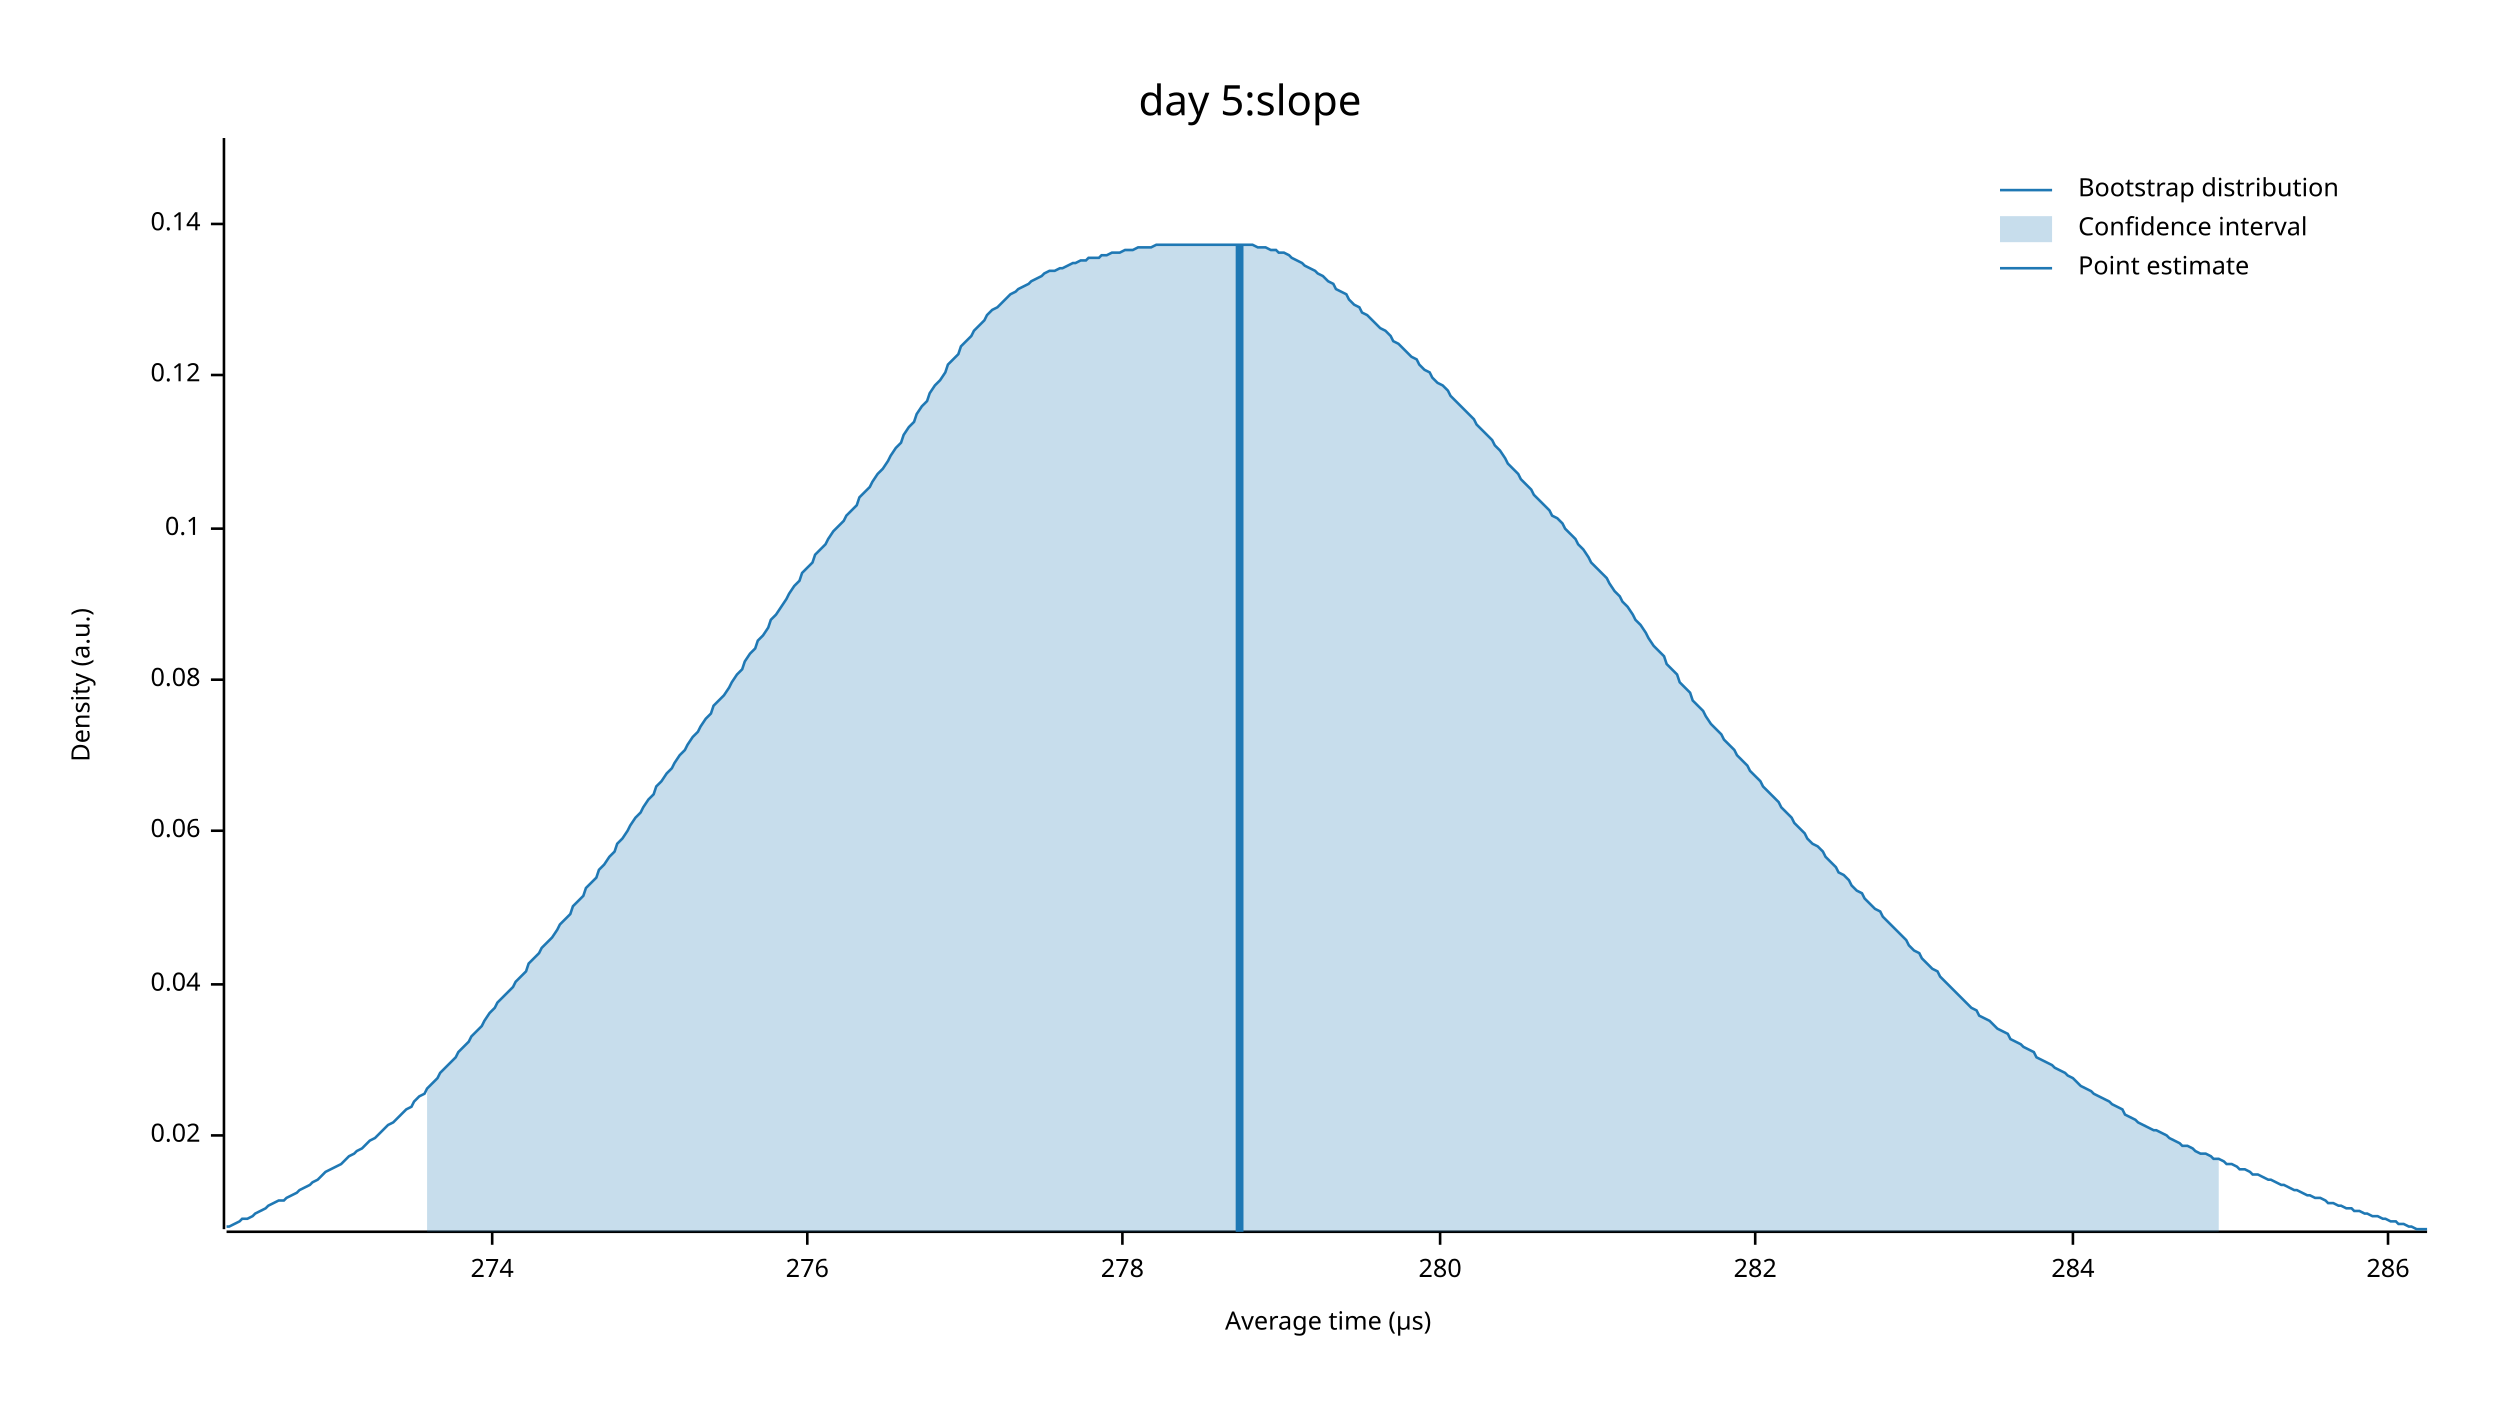
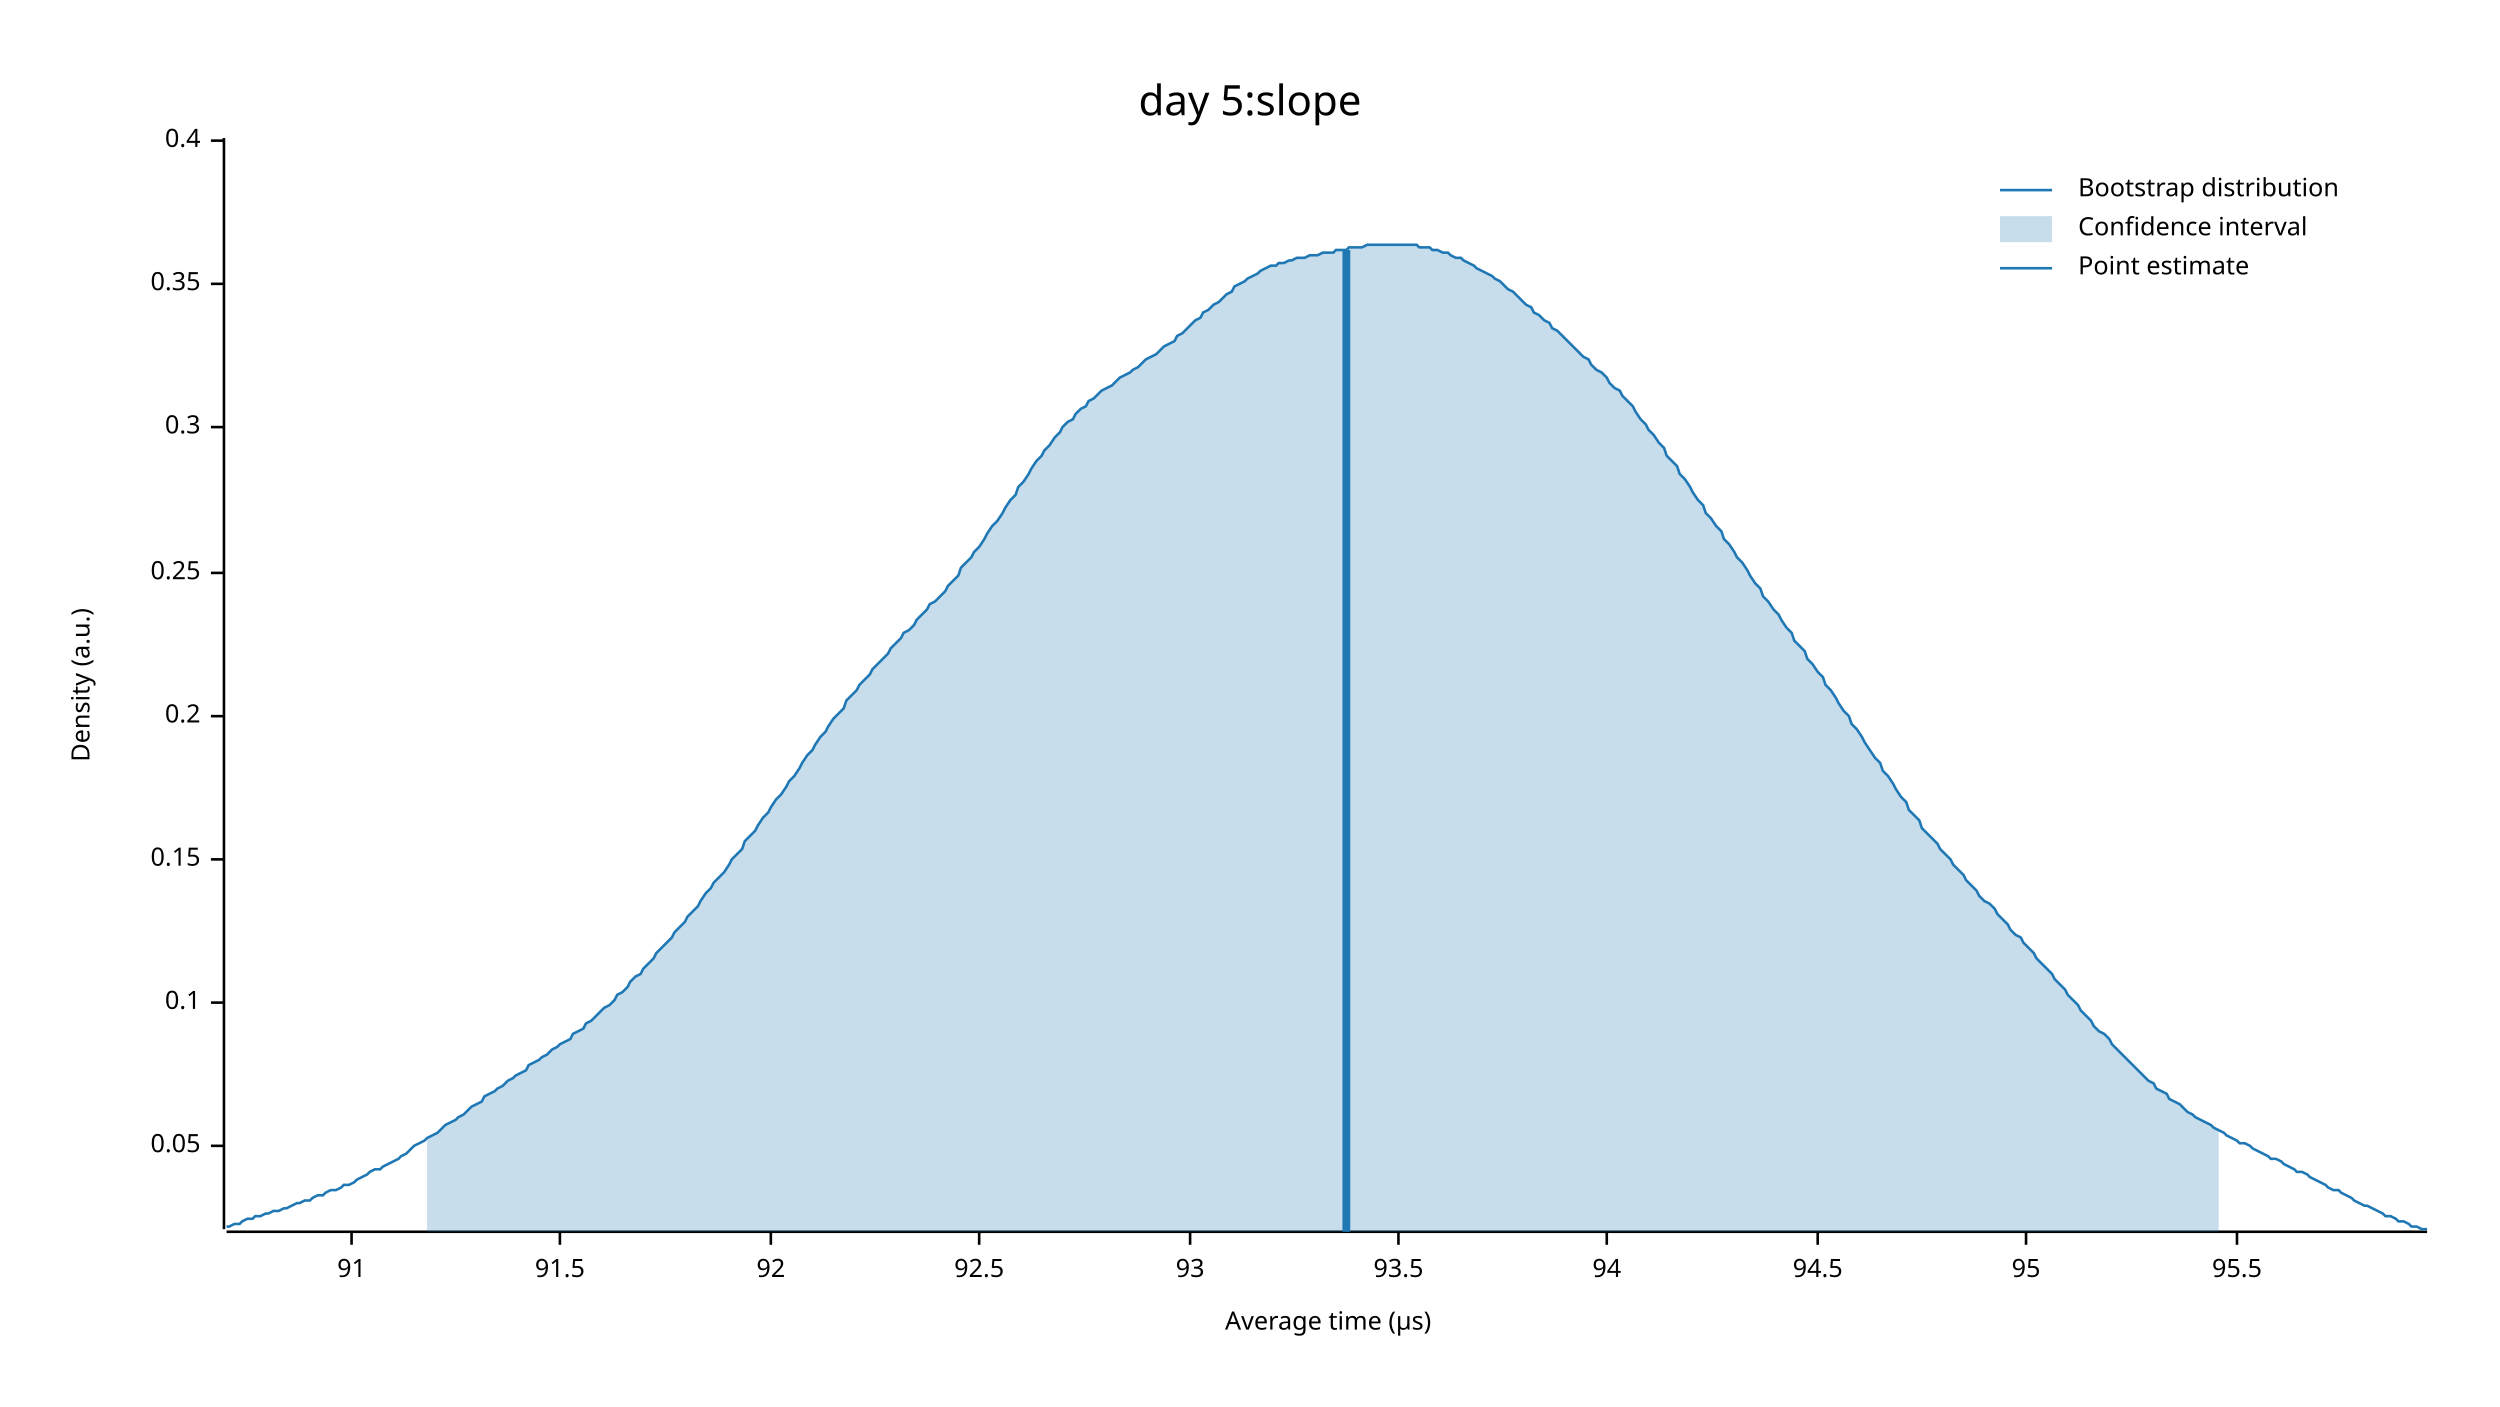
<svg xmlns="http://www.w3.org/2000/svg" width="960" height="540" viewBox="0 0 960 540">
  <text x="480" y="32" dy="0.76em" text-anchor="middle" font-family="sans-serif" font-size="16.129" opacity="1" fill="#000000">
day 5:slope
</text>
  <text x="27" y="263" dy="0.76em" text-anchor="middle" font-family="sans-serif" font-size="9.677" opacity="1" fill="#000000" transform="rotate(270, 27, 263)">
Density (a.u.)
</text>
  <text x="510" y="513" dy="-0.5ex" text-anchor="middle" font-family="sans-serif" font-size="9.677" opacity="1" fill="#000000">
Average time (µs)
</text>
  <polyline fill="none" opacity="1" stroke="#000000" stroke-width="1" points="86,53 86,472 " />
-   <text x="77" y="436" dy="0.5ex" text-anchor="end" font-family="sans-serif" font-size="9.677" opacity="1" fill="#000000">
- 0.02
+   <text x="77" y="440" dy="0.5ex" text-anchor="end" font-family="sans-serif" font-size="9.677" opacity="1" fill="#000000">
+ 0.05
</text>
-   <polyline fill="none" opacity="1" stroke="#000000" stroke-width="1" points="81,436 86,436 " />
-   <text x="77" y="378" dy="0.5ex" text-anchor="end" font-family="sans-serif" font-size="9.677" opacity="1" fill="#000000">
- 0.04
- </text>
-   <polyline fill="none" opacity="1" stroke="#000000" stroke-width="1" points="81,378 86,378 " />
-   <text x="77" y="319" dy="0.5ex" text-anchor="end" font-family="sans-serif" font-size="9.677" opacity="1" fill="#000000">
- 0.06
- </text>
-   <polyline fill="none" opacity="1" stroke="#000000" stroke-width="1" points="81,319 86,319 " />
-   <text x="77" y="261" dy="0.5ex" text-anchor="end" font-family="sans-serif" font-size="9.677" opacity="1" fill="#000000">
- 0.08
- </text>
-   <polyline fill="none" opacity="1" stroke="#000000" stroke-width="1" points="81,261 86,261 " />
-   <text x="77" y="203" dy="0.5ex" text-anchor="end" font-family="sans-serif" font-size="9.677" opacity="1" fill="#000000">
+   <polyline fill="none" opacity="1" stroke="#000000" stroke-width="1" points="81,440 86,440 " />
+   <text x="77" y="385" dy="0.5ex" text-anchor="end" font-family="sans-serif" font-size="9.677" opacity="1" fill="#000000">
0.1
</text>
-   <polyline fill="none" opacity="1" stroke="#000000" stroke-width="1" points="81,203 86,203 " />
-   <text x="77" y="144" dy="0.5ex" text-anchor="end" font-family="sans-serif" font-size="9.677" opacity="1" fill="#000000">
- 0.12
+   <polyline fill="none" opacity="1" stroke="#000000" stroke-width="1" points="81,385 86,385 " />
+   <text x="77" y="330" dy="0.5ex" text-anchor="end" font-family="sans-serif" font-size="9.677" opacity="1" fill="#000000">
+ 0.15
</text>
-   <polyline fill="none" opacity="1" stroke="#000000" stroke-width="1" points="81,144 86,144 " />
-   <text x="77" y="86" dy="0.5ex" text-anchor="end" font-family="sans-serif" font-size="9.677" opacity="1" fill="#000000">
- 0.14
+   <polyline fill="none" opacity="1" stroke="#000000" stroke-width="1" points="81,330 86,330 " />
+   <text x="77" y="275" dy="0.5ex" text-anchor="end" font-family="sans-serif" font-size="9.677" opacity="1" fill="#000000">
+ 0.2
</text>
-   <polyline fill="none" opacity="1" stroke="#000000" stroke-width="1" points="81,86 86,86 " />
+   <polyline fill="none" opacity="1" stroke="#000000" stroke-width="1" points="81,275 86,275 " />
+   <text x="77" y="220" dy="0.5ex" text-anchor="end" font-family="sans-serif" font-size="9.677" opacity="1" fill="#000000">
+ 0.25
+ </text>
+   <polyline fill="none" opacity="1" stroke="#000000" stroke-width="1" points="81,220 86,220 " />
+   <text x="77" y="164" dy="0.5ex" text-anchor="end" font-family="sans-serif" font-size="9.677" opacity="1" fill="#000000">
+ 0.3
+ </text>
+   <polyline fill="none" opacity="1" stroke="#000000" stroke-width="1" points="81,164 86,164 " />
+   <text x="77" y="109" dy="0.5ex" text-anchor="end" font-family="sans-serif" font-size="9.677" opacity="1" fill="#000000">
+ 0.35
+ </text>
+   <polyline fill="none" opacity="1" stroke="#000000" stroke-width="1" points="81,109 86,109 " />
+   <text x="77" y="54" dy="0.5ex" text-anchor="end" font-family="sans-serif" font-size="9.677" opacity="1" fill="#000000">
+ 0.4
+ </text>
+   <polyline fill="none" opacity="1" stroke="#000000" stroke-width="1" points="81,54 86,54 " />
  <polyline fill="none" opacity="1" stroke="#000000" stroke-width="1" points="87,473 932,473 " />
-   <text x="189" y="483" dy="0.76em" text-anchor="middle" font-family="sans-serif" font-size="9.677" opacity="1" fill="#000000">
- 274
+   <text x="135" y="483" dy="0.76em" text-anchor="middle" font-family="sans-serif" font-size="9.677" opacity="1" fill="#000000">
+ 91
</text>
-   <polyline fill="none" opacity="1" stroke="#000000" stroke-width="1" points="189,473 189,478 " />
-   <text x="310" y="483" dy="0.76em" text-anchor="middle" font-family="sans-serif" font-size="9.677" opacity="1" fill="#000000">
- 276
+   <polyline fill="none" opacity="1" stroke="#000000" stroke-width="1" points="135,473 135,478 " />
+   <text x="215" y="483" dy="0.76em" text-anchor="middle" font-family="sans-serif" font-size="9.677" opacity="1" fill="#000000">
+ 91.5
</text>
-   <polyline fill="none" opacity="1" stroke="#000000" stroke-width="1" points="310,473 310,478 " />
-   <text x="431" y="483" dy="0.76em" text-anchor="middle" font-family="sans-serif" font-size="9.677" opacity="1" fill="#000000">
- 278
+   <polyline fill="none" opacity="1" stroke="#000000" stroke-width="1" points="215,473 215,478 " />
+   <text x="296" y="483" dy="0.76em" text-anchor="middle" font-family="sans-serif" font-size="9.677" opacity="1" fill="#000000">
+ 92
</text>
-   <polyline fill="none" opacity="1" stroke="#000000" stroke-width="1" points="431,473 431,478 " />
-   <text x="553" y="483" dy="0.76em" text-anchor="middle" font-family="sans-serif" font-size="9.677" opacity="1" fill="#000000">
- 280
+   <polyline fill="none" opacity="1" stroke="#000000" stroke-width="1" points="296,473 296,478 " />
+   <text x="376" y="483" dy="0.76em" text-anchor="middle" font-family="sans-serif" font-size="9.677" opacity="1" fill="#000000">
+ 92.5
</text>
-   <polyline fill="none" opacity="1" stroke="#000000" stroke-width="1" points="553,473 553,478 " />
-   <text x="674" y="483" dy="0.76em" text-anchor="middle" font-family="sans-serif" font-size="9.677" opacity="1" fill="#000000">
- 282
+   <polyline fill="none" opacity="1" stroke="#000000" stroke-width="1" points="376,473 376,478 " />
+   <text x="457" y="483" dy="0.76em" text-anchor="middle" font-family="sans-serif" font-size="9.677" opacity="1" fill="#000000">
+ 93
</text>
-   <polyline fill="none" opacity="1" stroke="#000000" stroke-width="1" points="674,473 674,478 " />
-   <text x="796" y="483" dy="0.76em" text-anchor="middle" font-family="sans-serif" font-size="9.677" opacity="1" fill="#000000">
- 284
+   <polyline fill="none" opacity="1" stroke="#000000" stroke-width="1" points="457,473 457,478 " />
+   <text x="537" y="483" dy="0.76em" text-anchor="middle" font-family="sans-serif" font-size="9.677" opacity="1" fill="#000000">
+ 93.5
</text>
-   <polyline fill="none" opacity="1" stroke="#000000" stroke-width="1" points="796,473 796,478 " />
-   <text x="917" y="483" dy="0.76em" text-anchor="middle" font-family="sans-serif" font-size="9.677" opacity="1" fill="#000000">
- 286
+   <polyline fill="none" opacity="1" stroke="#000000" stroke-width="1" points="537,473 537,478 " />
+   <text x="617" y="483" dy="0.76em" text-anchor="middle" font-family="sans-serif" font-size="9.677" opacity="1" fill="#000000">
+ 94
</text>
-   <polyline fill="none" opacity="1" stroke="#000000" stroke-width="1" points="917,473 917,478 " />
-   <polyline fill="none" opacity="1" stroke="#1F78B4" stroke-width="1" points="87,471 88,471 90,470 92,469 93,468 95,468 97,467 98,466 100,465 102,464 103,463 105,462 107,461 109,461 110,460 112,459 114,458 115,457 117,456 119,455 120,454 122,453 124,451 125,450 127,449 129,448 131,447 132,446 134,444 136,443 137,442 139,441 141,439 142,438 144,437 146,435 147,434 149,432 151,431 153,429 154,428 156,426 158,425 159,423 161,421 163,420 164,418 166,416 168,414 169,412 171,410 173,408 175,406 176,404 178,402 180,400 181,398 183,396 185,394 186,392 188,389 190,387 191,385 193,383 195,381 197,379 198,377 200,375 202,373 203,370 205,368 207,366 208,364 210,362 212,360 214,357 215,355 217,353 219,351 220,348 222,346 224,344 225,341 227,339 229,337 230,334 232,332 234,329 236,327 237,324 239,322 241,319 242,317 244,314 246,312 247,310 249,307 251,305 252,302 254,300 256,297 258,295 259,293 261,290 263,288 264,286 266,283 268,281 269,279 271,276 273,274 274,271 276,269 278,267 280,264 281,262 283,259 285,257 286,254 288,251 290,249 291,246 293,244 295,241 296,238 298,236 300,233 302,230 303,228 305,225 307,223 308,220 310,218 312,216 313,213 315,211 317,209 318,207 320,204 322,202 324,200 325,198 327,196 329,194 330,191 332,189 334,187 335,185 337,182 339,180 341,177 342,175 344,172 346,170 347,167 349,164 351,162 352,159 354,156 356,154 357,151 359,148 361,146 363,143 364,140 366,138 368,136 369,133 371,131 373,129 374,127 376,125 378,123 379,121 381,119 383,118 385,116 386,115 388,113 390,112 391,111 393,110 395,109 396,108 398,107 400,106 401,105 403,104 405,104 407,103 408,103 410,102 412,101 413,101 415,100 417,100 418,99 420,99 422,99 423,98 425,98 427,97 429,97 430,97 432,96 434,96 435,96 437,95 439,95 440,95 442,95 444,94 445,94 447,94 449,94 451,94 452,94 454,94 456,94 457,94 459,94 461,94 462,94 464,94 466,94 468,94 469,94 471,94 473,94 474,94 476,94 478,94 479,94 481,94 483,95 484,95 486,95 488,96 490,96 491,97 493,97 495,98 496,99 498,100 500,101 501,102 503,103 505,104 506,105 508,106 510,108 512,109 513,111 515,112 517,113 518,115 520,117 522,118 523,120 525,121 527,123 528,124 530,126 532,127 534,129 535,131 537,132 539,134 540,135 542,137 544,138 545,140 547,142 549,143 550,145 552,147 554,148 556,150 557,152 559,154 561,156 562,157 564,159 566,161 567,163 569,165 571,167 573,169 574,171 576,173 578,176 579,178 581,180 583,182 584,184 586,186 588,188 589,190 591,192 593,194 595,196 596,198 598,199 600,201 601,203 603,205 605,207 606,209 608,211 610,214 611,216 613,218 615,220 617,222 618,224 620,227 622,229 623,231 625,233 627,236 628,238 630,240 632,243 633,245 635,248 637,250 639,252 640,255 642,257 644,259 645,262 647,264 649,266 650,269 652,271 654,273 655,275 657,278 659,280 661,282 662,284 664,286 666,288 667,290 669,292 671,294 672,296 674,298 676,300 677,302 679,304 681,306 683,308 684,310 686,312 688,314 689,316 691,318 693,320 694,322 696,324 698,325 700,327 701,329 703,331 705,333 706,335 708,336 710,338 711,340 713,342 715,343 716,345 718,347 720,349 722,350 723,352 725,354 727,356 728,357 730,359 732,361 733,363 735,365 737,366 738,368 740,370 742,372 744,373 745,375 747,377 749,379 750,380 752,382 754,384 755,385 757,387 759,388 760,390 762,391 764,392 766,394 767,395 769,396 771,397 772,399 774,400 776,401 777,402 779,403 781,404 782,406 784,407 786,408 788,409 789,410 791,411 793,412 794,413 796,414 798,416 799,417 801,418 803,419 804,420 806,421 808,422 810,423 811,424 813,425 815,426 816,428 818,429 820,430 821,431 823,432 825,433 827,434 828,434 830,435 832,436 833,437 835,438 837,439 838,440 840,440 842,441 843,442 845,443 847,443 849,444 850,445 852,445 854,446 855,447 857,447 859,448 860,449 862,449 864,450 865,451 867,451 869,452 871,453 872,453 874,454 876,455 877,455 879,456 881,457 882,457 884,458 886,459 887,459 889,460 891,460 893,461 894,462 896,462 898,463 899,463 901,464 903,464 904,465 906,465 908,466 909,466 911,467 913,467 915,468 916,468 918,469 920,469 921,470 923,470 925,471 926,471 928,472 930,472 932,472 " />
-   <polygon opacity="0.25" fill="#1F78B4" points="164,418 166,416 168,414 169,412 171,410 173,408 175,406 176,404 178,402 180,400 181,398 183,396 185,394 186,392 188,389 190,387 191,385 193,383 195,381 197,379 198,377 200,375 202,373 203,370 205,368 207,366 208,364 210,362 212,360 214,357 215,355 217,353 219,351 220,348 222,346 224,344 225,341 227,339 229,337 230,334 232,332 234,329 236,327 237,324 239,322 241,319 242,317 244,314 246,312 247,310 249,307 251,305 252,302 254,300 256,297 258,295 259,293 261,290 263,288 264,286 266,283 268,281 269,279 271,276 273,274 274,271 276,269 278,267 280,264 281,262 283,259 285,257 286,254 288,251 290,249 291,246 293,244 295,241 296,238 298,236 300,233 302,230 303,228 305,225 307,223 308,220 310,218 312,216 313,213 315,211 317,209 318,207 320,204 322,202 324,200 325,198 327,196 329,194 330,191 332,189 334,187 335,185 337,182 339,180 341,177 342,175 344,172 346,170 347,167 349,164 351,162 352,159 354,156 356,154 357,151 359,148 361,146 363,143 364,140 366,138 368,136 369,133 371,131 373,129 374,127 376,125 378,123 379,121 381,119 383,118 385,116 386,115 388,113 390,112 391,111 393,110 395,109 396,108 398,107 400,106 401,105 403,104 405,104 407,103 408,103 410,102 412,101 413,101 415,100 417,100 418,99 420,99 422,99 423,98 425,98 427,97 429,97 430,97 432,96 434,96 435,96 437,95 439,95 440,95 442,95 444,94 445,94 447,94 449,94 451,94 452,94 454,94 456,94 457,94 459,94 461,94 462,94 464,94 466,94 468,94 469,94 471,94 473,94 474,94 476,94 478,94 479,94 481,94 483,95 484,95 486,95 488,96 490,96 491,97 493,97 495,98 496,99 498,100 500,101 501,102 503,103 505,104 506,105 508,106 510,108 512,109 513,111 515,112 517,113 518,115 520,117 522,118 523,120 525,121 527,123 528,124 530,126 532,127 534,129 535,131 537,132 539,134 540,135 542,137 544,138 545,140 547,142 549,143 550,145 552,147 554,148 556,150 557,152 559,154 561,156 562,157 564,159 566,161 567,163 569,165 571,167 573,169 574,171 576,173 578,176 579,178 581,180 583,182 584,184 586,186 588,188 589,190 591,192 593,194 595,196 596,198 598,199 600,201 601,203 603,205 605,207 606,209 608,211 610,214 611,216 613,218 615,220 617,222 618,224 620,227 622,229 623,231 625,233 627,236 628,238 630,240 632,243 633,245 635,248 637,250 639,252 640,255 642,257 644,259 645,262 647,264 649,266 650,269 652,271 654,273 655,275 657,278 659,280 661,282 662,284 664,286 666,288 667,290 669,292 671,294 672,296 674,298 676,300 677,302 679,304 681,306 683,308 684,310 686,312 688,314 689,316 691,318 693,320 694,322 696,324 698,325 700,327 701,329 703,331 705,333 706,335 708,336 710,338 711,340 713,342 715,343 716,345 718,347 720,349 722,350 723,352 725,354 727,356 728,357 730,359 732,361 733,363 735,365 737,366 738,368 740,370 742,372 744,373 745,375 747,377 749,379 750,380 752,382 754,384 755,385 757,387 759,388 760,390 762,391 764,392 766,394 767,395 769,396 771,397 772,399 774,400 776,401 777,402 779,403 781,404 782,406 784,407 786,408 788,409 789,410 791,411 793,412 794,413 796,414 798,416 799,417 801,418 803,419 804,420 806,421 808,422 810,423 811,424 813,425 815,426 816,428 818,429 820,430 821,431 823,432 825,433 827,434 828,434 830,435 832,436 833,437 835,438 837,439 838,440 840,440 842,441 843,442 845,443 847,443 849,444 850,445 852,445 852,473 164,473 " />
-   <polyline fill="none" opacity="1" stroke="#1F78B4" stroke-width="3" points="476,473 476,94 " />
+   <polyline fill="none" opacity="1" stroke="#000000" stroke-width="1" points="617,473 617,478 " />
+   <text x="698" y="483" dy="0.76em" text-anchor="middle" font-family="sans-serif" font-size="9.677" opacity="1" fill="#000000">
+ 94.5
+ </text>
+   <polyline fill="none" opacity="1" stroke="#000000" stroke-width="1" points="698,473 698,478 " />
+   <text x="778" y="483" dy="0.76em" text-anchor="middle" font-family="sans-serif" font-size="9.677" opacity="1" fill="#000000">
+ 95
+ </text>
+   <polyline fill="none" opacity="1" stroke="#000000" stroke-width="1" points="778,473 778,478 " />
+   <text x="859" y="483" dy="0.76em" text-anchor="middle" font-family="sans-serif" font-size="9.677" opacity="1" fill="#000000">
+ 95.5
+ </text>
+   <polyline fill="none" opacity="1" stroke="#000000" stroke-width="1" points="859,473 859,478 " />
+   <polyline fill="none" opacity="1" stroke="#1F78B4" stroke-width="1" points="87,471 88,471 90,470 92,470 93,469 95,468 97,468 98,467 100,467 102,466 103,466 105,465 107,465 109,464 110,464 112,463 114,462 115,462 117,461 119,461 120,460 122,459 124,459 125,458 127,457 129,457 131,456 132,455 134,455 136,454 137,453 139,452 141,451 142,450 144,449 146,449 147,448 149,447 151,446 153,445 154,444 156,443 158,441 159,440 161,439 163,438 164,437 166,436 168,435 169,434 171,432 173,431 175,430 176,429 178,428 180,426 181,425 183,424 185,423 186,421 188,420 190,419 191,418 193,417 195,415 197,414 198,413 200,412 202,411 203,409 205,408 207,407 208,406 210,405 212,403 214,402 215,401 217,400 219,399 220,397 222,396 224,395 225,393 227,392 229,390 230,389 232,387 234,386 236,384 237,382 239,381 241,379 242,377 244,375 246,374 247,372 249,370 251,368 252,366 254,364 256,362 258,360 259,358 261,356 263,354 264,352 266,350 268,348 269,346 271,343 273,341 274,339 276,337 278,335 280,332 281,330 283,328 285,326 286,323 288,321 290,319 291,317 293,314 295,312 296,310 298,307 300,305 302,302 303,300 305,298 307,295 308,293 310,290 312,288 313,286 315,283 317,281 318,279 320,276 322,274 324,272 325,269 327,267 329,265 330,263 332,261 334,259 335,257 337,255 339,253 341,251 342,249 344,247 346,245 347,243 349,242 351,240 352,238 354,236 356,234 357,232 359,231 361,229 363,227 364,225 366,223 368,221 369,218 371,216 373,214 374,212 376,210 378,207 379,205 381,202 383,200 385,197 386,195 388,192 390,190 391,187 393,185 395,182 396,180 398,177 400,175 401,173 403,171 405,168 407,166 408,164 410,162 412,161 413,159 415,157 417,156 418,154 420,153 422,151 423,150 425,149 427,148 429,146 430,145 432,144 434,143 435,142 437,141 439,139 440,138 442,137 444,136 445,135 447,133 449,132 451,131 452,129 454,128 456,126 457,125 459,123 461,122 462,120 464,119 466,117 468,116 469,115 471,113 473,112 474,110 476,109 478,108 479,107 481,106 483,105 484,104 486,103 488,102 490,102 491,101 493,101 495,100 496,100 498,99 500,99 501,99 503,98 505,98 506,98 508,97 510,97 512,97 513,96 515,96 517,96 518,95 520,95 522,95 523,95 525,94 527,94 528,94 530,94 532,94 534,94 535,94 537,94 539,94 540,94 542,94 544,94 545,95 547,95 549,95 550,96 552,96 554,97 556,97 557,98 559,99 561,99 562,100 564,101 566,102 567,103 569,104 571,105 573,106 574,107 576,108 578,110 579,111 581,112 583,114 584,115 586,117 588,118 589,120 591,121 593,123 595,124 596,126 598,127 600,129 601,130 603,132 605,134 606,135 608,137 610,138 611,140 613,142 615,143 617,145 618,147 620,149 622,150 623,152 625,154 627,156 628,158 630,161 632,163 633,165 635,167 637,170 639,172 640,175 642,177 644,179 645,182 647,184 649,187 650,189 652,192 654,194 655,197 657,199 659,202 661,204 662,207 664,209 666,212 667,214 669,216 671,219 672,221 674,224 676,226 677,229 679,231 681,234 683,236 684,238 686,241 688,243 689,246 691,248 693,250 694,253 696,255 698,258 700,260 701,263 703,265 705,268 706,270 708,273 710,275 711,278 713,280 715,283 716,285 718,288 720,291 722,293 723,296 725,298 727,301 728,303 730,306 732,308 733,311 735,313 737,315 738,318 740,320 742,322 744,324 745,326 747,328 749,330 750,332 752,334 754,336 755,338 757,340 759,342 760,344 762,346 764,347 766,349 767,351 769,353 771,355 772,357 774,359 776,360 777,362 779,364 781,366 782,368 784,370 786,372 788,374 789,376 791,378 793,380 794,382 796,384 798,386 799,388 801,390 803,392 804,394 806,396 808,397 810,399 811,401 813,403 815,405 816,406 818,408 820,410 821,411 823,413 825,415 827,416 828,418 830,419 832,420 833,422 835,423 837,424 838,425 840,427 842,428 843,429 845,430 847,431 849,432 850,433 852,434 854,435 855,436 857,437 859,438 860,439 862,439 864,440 865,441 867,442 869,443 871,444 872,445 874,445 876,446 877,447 879,448 881,449 882,450 884,450 886,451 887,452 889,453 891,454 893,455 894,456 896,457 898,457 899,458 901,459 903,460 904,461 906,462 908,463 909,463 911,464 913,465 915,466 916,467 918,467 920,468 921,469 923,469 925,470 926,471 928,471 930,472 932,472 " />
+   <polygon opacity="0.25" fill="#1F78B4" points="164,437 166,436 168,435 169,434 171,432 173,431 175,430 176,429 178,428 180,426 181,425 183,424 185,423 186,421 188,420 190,419 191,418 193,417 195,415 197,414 198,413 200,412 202,411 203,409 205,408 207,407 208,406 210,405 212,403 214,402 215,401 217,400 219,399 220,397 222,396 224,395 225,393 227,392 229,390 230,389 232,387 234,386 236,384 237,382 239,381 241,379 242,377 244,375 246,374 247,372 249,370 251,368 252,366 254,364 256,362 258,360 259,358 261,356 263,354 264,352 266,350 268,348 269,346 271,343 273,341 274,339 276,337 278,335 280,332 281,330 283,328 285,326 286,323 288,321 290,319 291,317 293,314 295,312 296,310 298,307 300,305 302,302 303,300 305,298 307,295 308,293 310,290 312,288 313,286 315,283 317,281 318,279 320,276 322,274 324,272 325,269 327,267 329,265 330,263 332,261 334,259 335,257 337,255 339,253 341,251 342,249 344,247 346,245 347,243 349,242 351,240 352,238 354,236 356,234 357,232 359,231 361,229 363,227 364,225 366,223 368,221 369,218 371,216 373,214 374,212 376,210 378,207 379,205 381,202 383,200 385,197 386,195 388,192 390,190 391,187 393,185 395,182 396,180 398,177 400,175 401,173 403,171 405,168 407,166 408,164 410,162 412,161 413,159 415,157 417,156 418,154 420,153 422,151 423,150 425,149 427,148 429,146 430,145 432,144 434,143 435,142 437,141 439,139 440,138 442,137 444,136 445,135 447,133 449,132 451,131 452,129 454,128 456,126 457,125 459,123 461,122 462,120 464,119 466,117 468,116 469,115 471,113 473,112 474,110 476,109 478,108 479,107 481,106 483,105 484,104 486,103 488,102 490,102 491,101 493,101 495,100 496,100 498,99 500,99 501,99 503,98 505,98 506,98 508,97 510,97 512,97 513,96 515,96 517,96 518,95 520,95 522,95 523,95 525,94 527,94 528,94 530,94 532,94 534,94 535,94 537,94 539,94 540,94 542,94 544,94 545,95 547,95 549,95 550,96 552,96 554,97 556,97 557,98 559,99 561,99 562,100 564,101 566,102 567,103 569,104 571,105 573,106 574,107 576,108 578,110 579,111 581,112 583,114 584,115 586,117 588,118 589,120 591,121 593,123 595,124 596,126 598,127 600,129 601,130 603,132 605,134 606,135 608,137 610,138 611,140 613,142 615,143 617,145 618,147 620,149 622,150 623,152 625,154 627,156 628,158 630,161 632,163 633,165 635,167 637,170 639,172 640,175 642,177 644,179 645,182 647,184 649,187 650,189 652,192 654,194 655,197 657,199 659,202 661,204 662,207 664,209 666,212 667,214 669,216 671,219 672,221 674,224 676,226 677,229 679,231 681,234 683,236 684,238 686,241 688,243 689,246 691,248 693,250 694,253 696,255 698,258 700,260 701,263 703,265 705,268 706,270 708,273 710,275 711,278 713,280 715,283 716,285 718,288 720,291 722,293 723,296 725,298 727,301 728,303 730,306 732,308 733,311 735,313 737,315 738,318 740,320 742,322 744,324 745,326 747,328 749,330 750,332 752,334 754,336 755,338 757,340 759,342 760,344 762,346 764,347 766,349 767,351 769,353 771,355 772,357 774,359 776,360 777,362 779,364 781,366 782,368 784,370 786,372 788,374 789,376 791,378 793,380 794,382 796,384 798,386 799,388 801,390 803,392 804,394 806,396 808,397 810,399 811,401 813,403 815,405 816,406 818,408 820,410 821,411 823,413 825,415 827,416 828,418 830,419 832,420 833,422 835,423 837,424 838,425 840,427 842,428 843,429 845,430 847,431 849,432 850,433 852,434 852,473 164,473 " />
+   <polyline fill="none" opacity="1" stroke="#1F78B4" stroke-width="3" points="517,473 517,96 " />
  <text x="798" y="68" dy="0.76em" text-anchor="start" font-family="sans-serif" font-size="9.677" opacity="1" fill="#000000">
Bootstrap distribution
</text>
  <text x="798" y="83" dy="0.76em" text-anchor="start" font-family="sans-serif" font-size="9.677" opacity="1" fill="#000000">
Confidence interval
</text>
  <text x="798" y="98" dy="0.76em" text-anchor="start" font-family="sans-serif" font-size="9.677" opacity="1" fill="#000000">
Point estimate
</text>
  <polyline fill="none" opacity="1" stroke="#1F78B4" stroke-width="1" points="768,73 788,73 " />
  <rect x="768" y="83" width="20" height="10" opacity="0.25" fill="#1F78B4" stroke="none" />
  <polyline fill="none" opacity="1" stroke="#1F78B4" stroke-width="1" points="768,103 788,103 " />
</svg>
